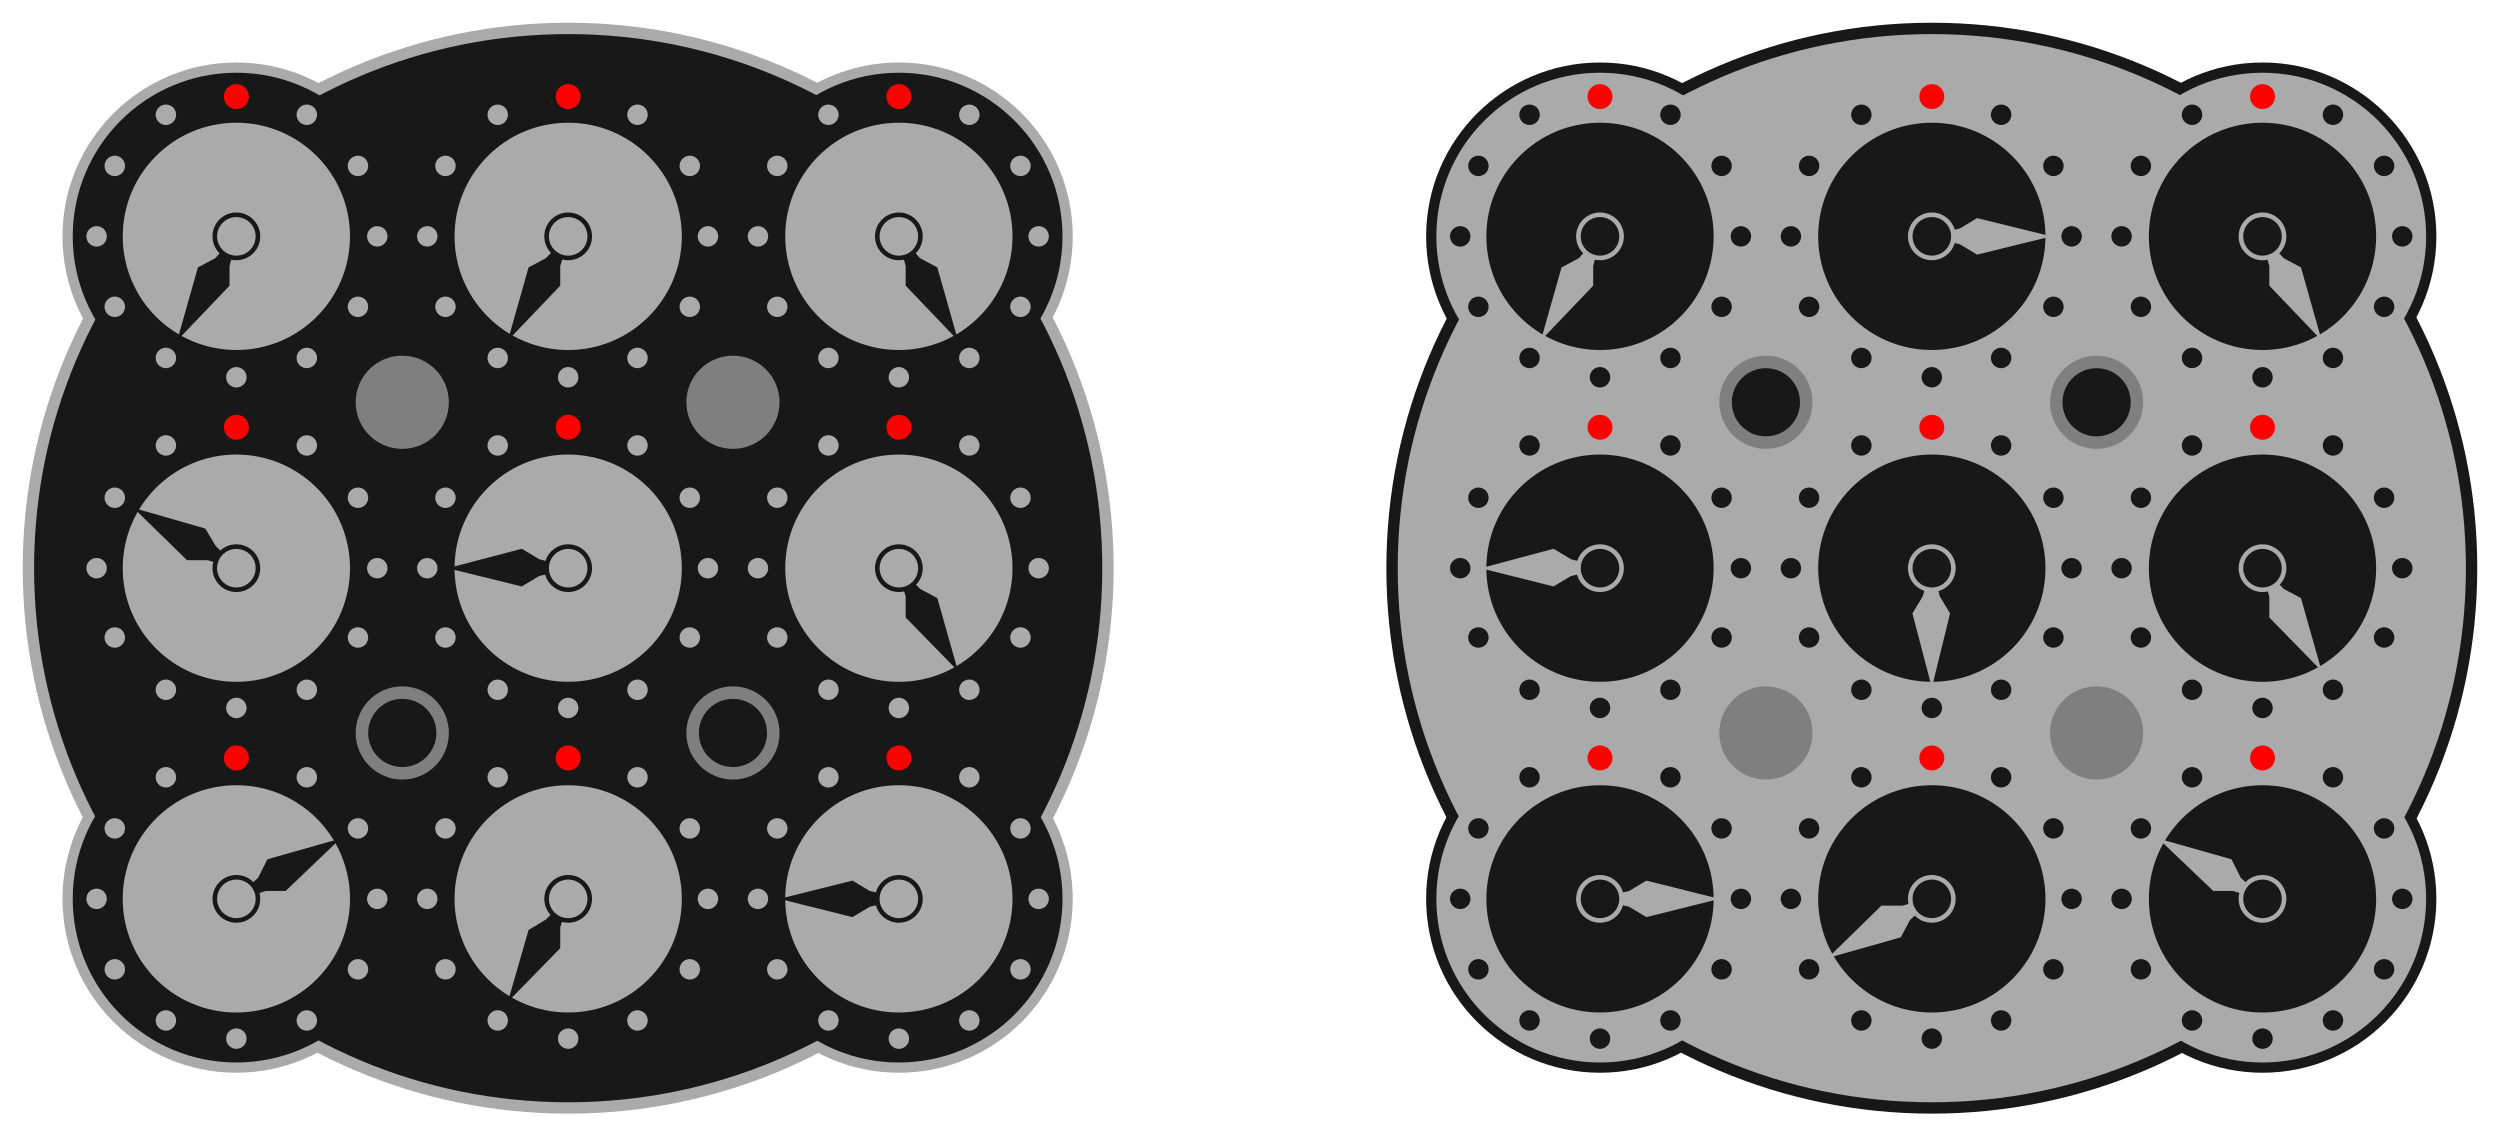
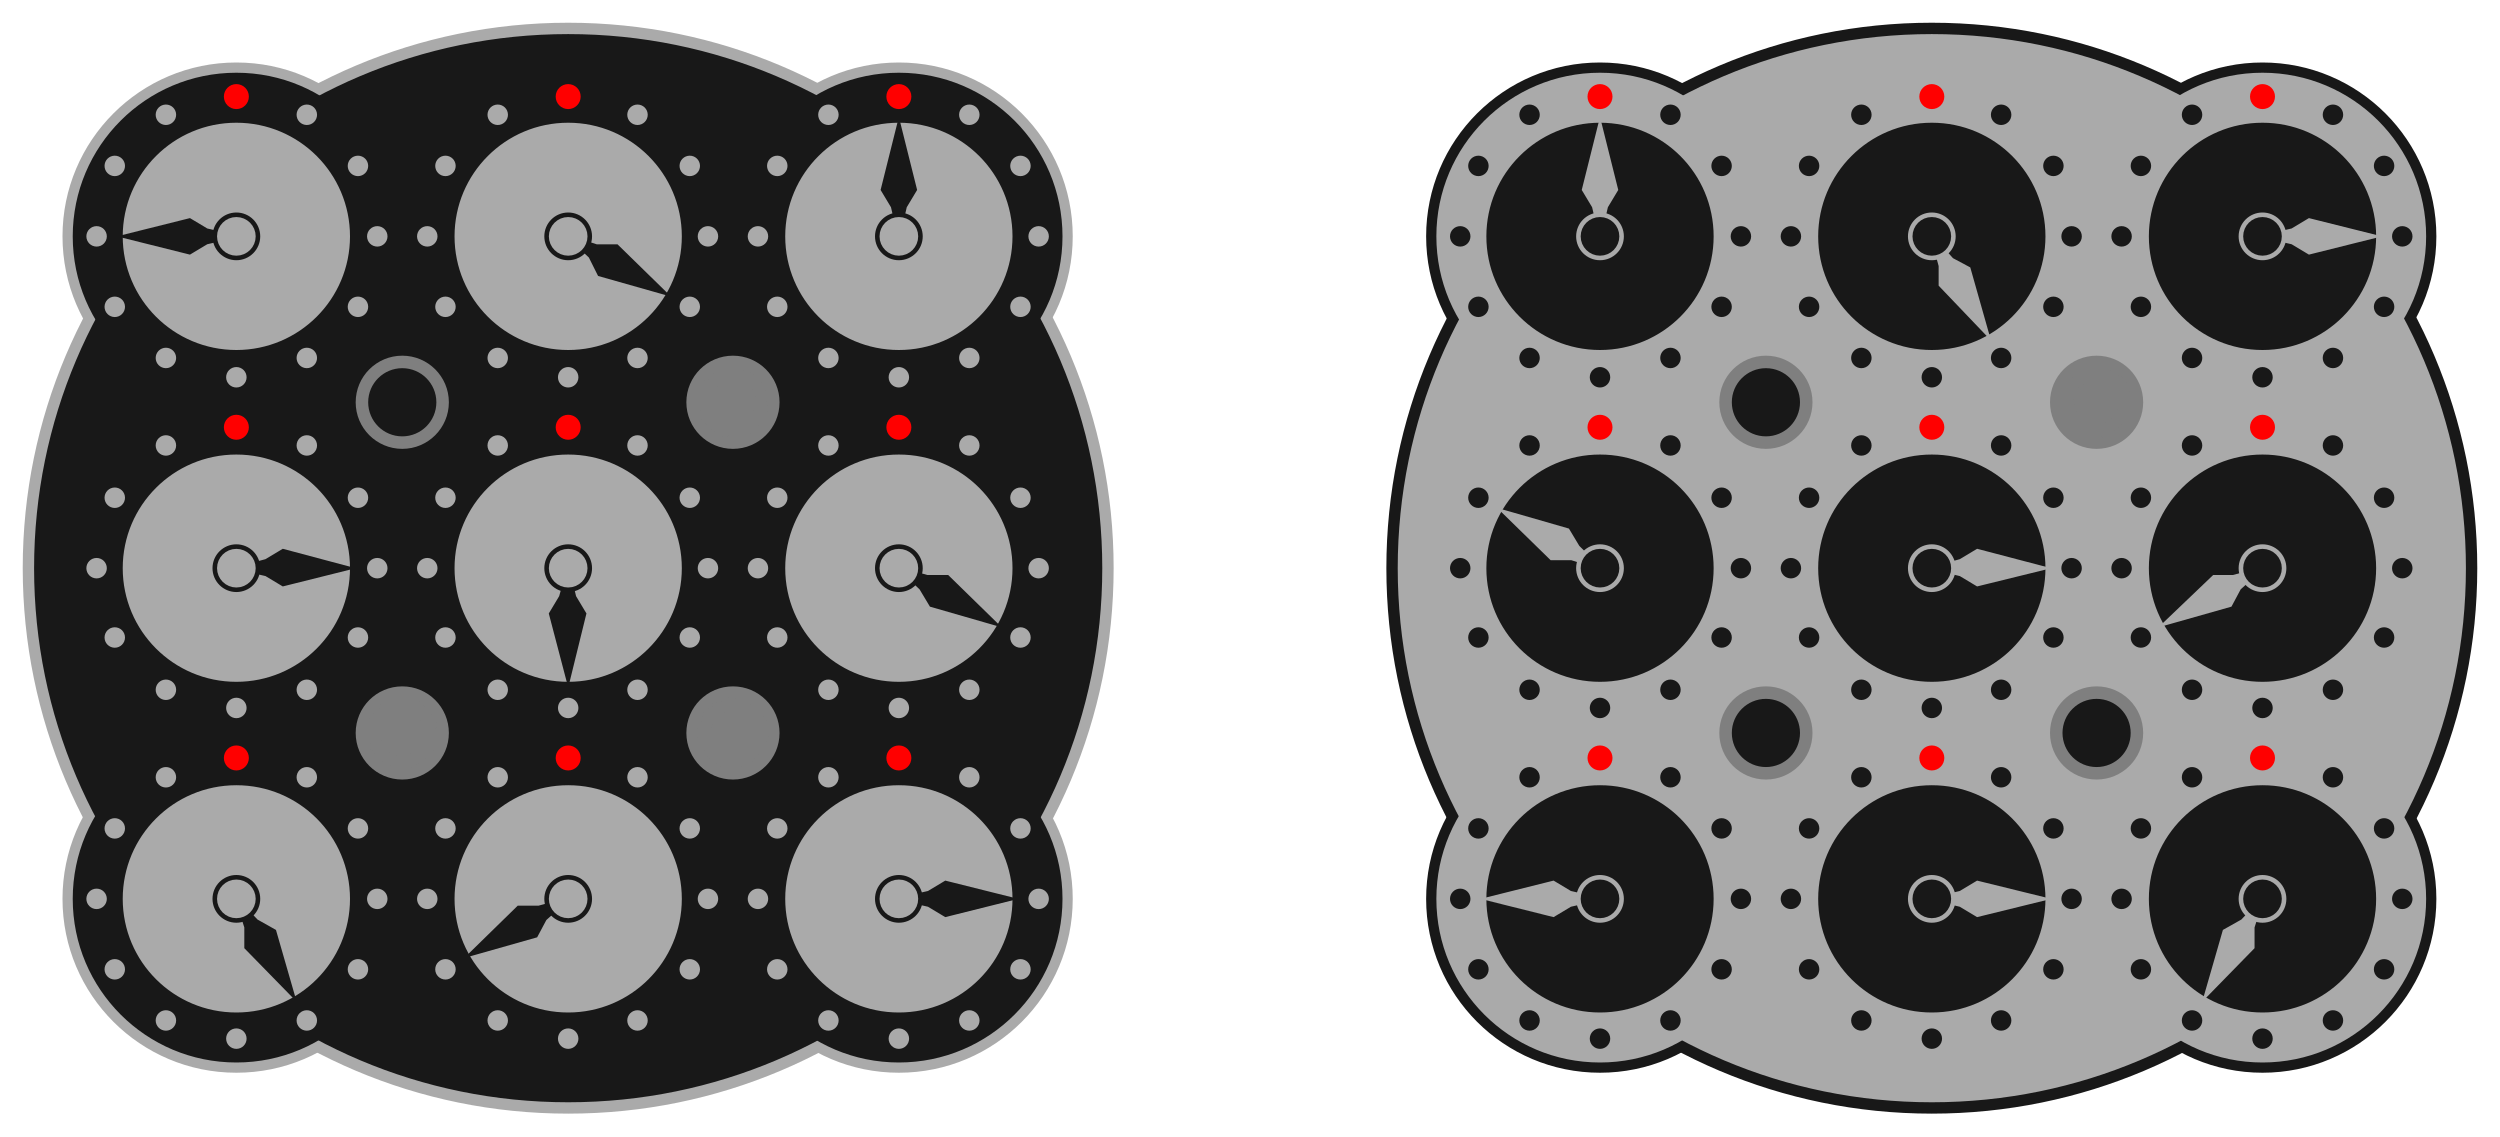
- <svg xmlns="http://www.w3.org/2000/svg" x="0" y="0" viewBox="0 0 22 10">
-   <style>circle{stroke-width:0.1;}.f0{fill:#181818;}.f1{fill:#aaa;}.f2{fill:#7f7f7f;}.f3{fill:red;}.s0{stroke:#181818;}.s1{stroke:#aaa;}.s2{stroke:#7f7f7f;}.s3{stroke:red;}</style>
+ <svg xmlns="http://www.w3.org/2000/svg" x="0" y="0" viewBox="0 0 22 10" class="YmIyYTRiZDYtMjVl">
+   <style>.YmIyYTRiZDYtMjVl circle{stroke-width:0.1;}.YmIyYTRiZDYtMjVl .f0{fill:#181818;}.YmIyYTRiZDYtMjVl .f1{fill:#aaa;}.YmIyYTRiZDYtMjVl .f2{fill:#7f7f7f;}.YmIyYTRiZDYtMjVl .f3{fill:red;}.YmIyYTRiZDYtMjVl .s0{stroke:#181818;}.YmIyYTRiZDYtMjVl .s1{stroke:#aaa;}.YmIyYTRiZDYtMjVl .s2{stroke:#7f7f7f;}.YmIyYTRiZDYtMjVl .s3{stroke:red;}</style>
  <g class="f1 s1">
    <circle cx="5" cy="5" r="4.75" />
    <circle cx="2.08" cy="2.08" r="1.48" />
    <circle cx="2.08" cy="7.91" r="1.48" />
    <circle cx="7.91" cy="2.08" r="1.48" />
    <circle cx="7.91" cy="7.91" r="1.48" />
  </g>
  <g class="f0 s0">
    <circle cx="2.08" cy="2.08" r="1.39" />
    <circle cx="2.08" cy="7.91" r="1.39" />
    <circle cx="7.91" cy="2.08" r="1.39" />
    <circle cx="7.91" cy="7.91" r="1.39" />
    <circle cx="5" cy="5" r="4.65" />
  </g>
  <circle class="f1 s1" cx="2.08" cy="2.08" r="0.95" />
  <g class="f0 s0">
-     <path d="M 1.58 2.96 L 2.01 2.51 L 2.01 2.34 L 2.08 2.08 L 1.9 2.28 L 1.75 2.36 Z" stroke-width="0.02" />
+     <path d="M 1.07 2.08 L 1.67 2.23 L 1.82 2.14 L 2.08 2.08 L 1.82 2.02 L 1.67 1.93 Z" stroke-width="0.02" />
    <circle cx="2.08" cy="2.08" r="0.16" />
  </g>
  <g class="f1 s1">
    <circle cx="2.08" cy="2.08" r="0.12" />
    <circle cx="2.7" cy="1.01" r="0.04" />
    <circle cx="3.15" cy="1.46" r="0.04" />
    <circle cx="3.32" cy="2.08" r="0.04" />
    <circle cx="3.15" cy="2.7" r="0.04" />
    <circle cx="2.7" cy="3.15" r="0.04" />
    <circle cx="2.08" cy="3.32" r="0.04" />
    <circle cx="1.46" cy="3.15" r="0.04" />
    <circle cx="1.01" cy="2.7" r="0.04" />
    <circle cx="0.85" cy="2.08" r="0.04" />
    <circle cx="1.01" cy="1.46" r="0.04" />
    <circle cx="1.46" cy="1.01" r="0.04" />
  </g>
  <circle class="f3 s3" cx="2.08" cy="0.85" r="0.06" />
-   <g class="f2 s2">
-     <circle cx="3.54" cy="3.54" r="0.36" />
-     <circle cx="3.54" cy="3.54" r="0.25" />
-   </g>
+   <circle class="f2 s2" cx="3.54" cy="3.54" r="0.36" />
+   <circle class="f0 s0" cx="3.54" cy="3.54" r="0.25" />
  <circle class="f1 s1" cx="2.08" cy="5" r="0.95" />
  <g class="f0 s0">
-     <path d="M 1.21 4.49 L 1.65 4.92 L 1.83 4.92 L 2.08 5 L 1.89 4.81 L 1.8 4.66 Z" stroke-width="0.02" />
+     <path d="M 3.09 5 L 2.49 4.84 L 2.34 4.93 L 2.08 5 L 2.34 5.06 L 2.49 5.15 Z" stroke-width="0.02" />
    <circle cx="2.08" cy="5" r="0.16" />
  </g>
  <g class="f1 s1">
    <circle cx="2.08" cy="5" r="0.12" />
    <circle cx="2.7" cy="3.92" r="0.04" />
    <circle cx="3.15" cy="4.38" r="0.04" />
    <circle cx="3.32" cy="5" r="0.04" />
    <circle cx="3.15" cy="5.61" r="0.04" />
    <circle cx="2.7" cy="6.07" r="0.04" />
    <circle cx="2.08" cy="6.23" r="0.04" />
    <circle cx="1.46" cy="6.07" r="0.04" />
    <circle cx="1.01" cy="5.61" r="0.04" />
    <circle cx="0.85" cy="5" r="0.04" />
    <circle cx="1.01" cy="4.38" r="0.04" />
    <circle cx="1.46" cy="3.92" r="0.04" />
  </g>
  <circle class="f3 s3" cx="2.08" cy="3.76" r="0.06" />
-   <circle class="f2 s2" cx="3.54" cy="6.45" r="0.36" />
-   <circle class="f0 s0" cx="3.54" cy="6.45" r="0.25" />
+   <g class="f2 s2">
+     <circle cx="3.54" cy="6.45" r="0.36" />
+     <circle cx="3.54" cy="6.45" r="0.25" />
+   </g>
  <circle class="f1 s1" cx="2.08" cy="7.91" r="0.95" />
  <g class="f0 s0">
-     <path d="M 2.96 7.4 L 2.36 7.57 L 2.28 7.73 L 2.08 7.91 L 2.34 7.83 L 2.51 7.83 Z" stroke-width="0.02" />
+     <path d="M 2.59 8.78 L 2.42 8.19 L 2.26 8.1 L 2.08 7.91 L 2.16 8.16 L 2.16 8.34 Z" stroke-width="0.02" />
    <circle cx="2.08" cy="7.91" r="0.16" />
  </g>
  <g class="f1 s1">
    <circle cx="2.08" cy="7.91" r="0.12" />
    <circle cx="2.7" cy="6.84" r="0.04" />
    <circle cx="3.15" cy="7.29" r="0.04" />
    <circle cx="3.32" cy="7.91" r="0.04" />
    <circle cx="3.15" cy="8.53" r="0.04" />
    <circle cx="2.7" cy="8.98" r="0.04" />
    <circle cx="2.08" cy="9.14" r="0.04" />
    <circle cx="1.46" cy="8.98" r="0.04" />
    <circle cx="1.01" cy="8.53" r="0.04" />
    <circle cx="0.85" cy="7.91" r="0.04" />
    <circle cx="1.01" cy="7.29" r="0.04" />
    <circle cx="1.46" cy="6.84" r="0.04" />
  </g>
  <circle class="f3 s3" cx="2.08" cy="6.67" r="0.06" />
  <circle class="f1 s1" cx="5" cy="2.08" r="0.95" />
  <g class="f0 s0">
-     <path d="M 4.49 2.96 L 4.92 2.51 L 4.92 2.34 L 5 2.08 L 4.81 2.28 L 4.66 2.36 Z" stroke-width="0.02" />
+     <path d="M 5.87 2.59 L 5.43 2.16 L 5.25 2.16 L 5 2.08 L 5.19 2.26 L 5.27 2.42 Z" stroke-width="0.02" />
    <circle cx="5" cy="2.08" r="0.16" />
  </g>
  <g class="f1 s1">
    <circle cx="5" cy="2.08" r="0.12" />
    <circle cx="5.61" cy="1.01" r="0.04" />
    <circle cx="6.07" cy="1.46" r="0.04" />
    <circle cx="6.23" cy="2.08" r="0.04" />
    <circle cx="6.07" cy="2.7" r="0.04" />
    <circle cx="5.61" cy="3.15" r="0.04" />
    <circle cx="5" cy="3.32" r="0.04" />
    <circle cx="4.38" cy="3.15" r="0.04" />
    <circle cx="3.92" cy="2.7" r="0.04" />
    <circle cx="3.76" cy="2.08" r="0.04" />
    <circle cx="3.92" cy="1.46" r="0.04" />
    <circle cx="4.38" cy="1.01" r="0.04" />
  </g>
  <circle class="f3 s3" cx="5" cy="0.85" r="0.06" />
  <g class="f2 s2">
    <circle cx="6.45" cy="3.54" r="0.36" />
    <circle cx="6.45" cy="3.54" r="0.25" />
  </g>
  <circle class="f1 s1" cx="5" cy="5" r="0.95" />
  <g class="f0 s0">
-     <path d="M 3.98 5 L 4.59 5.15 L 4.74 5.06 L 5 5 L 4.74 4.93 L 4.59 4.84 Z" stroke-width="0.02" />
+     <path d="M 5 6.01 L 5.15 5.4 L 5.06 5.25 L 5 5 L 4.93 5.25 L 4.84 5.4 Z" stroke-width="0.02" />
    <circle cx="5" cy="5" r="0.16" />
  </g>
  <g class="f1 s1">
    <circle cx="5" cy="5" r="0.12" />
    <circle cx="5.61" cy="3.92" r="0.04" />
    <circle cx="6.07" cy="4.38" r="0.04" />
    <circle cx="6.23" cy="5" r="0.04" />
    <circle cx="6.07" cy="5.61" r="0.04" />
    <circle cx="5.61" cy="6.07" r="0.04" />
    <circle cx="5" cy="6.23" r="0.04" />
    <circle cx="4.38" cy="6.07" r="0.04" />
    <circle cx="3.92" cy="5.61" r="0.04" />
    <circle cx="3.76" cy="5" r="0.04" />
    <circle cx="3.92" cy="4.38" r="0.04" />
    <circle cx="4.38" cy="3.92" r="0.04" />
  </g>
  <circle class="f3 s3" cx="5" cy="3.76" r="0.06" />
-   <circle class="f2 s2" cx="6.45" cy="6.45" r="0.36" />
-   <circle class="f0 s0" cx="6.45" cy="6.45" r="0.25" />
+   <g class="f2 s2">
+     <circle cx="6.45" cy="6.45" r="0.36" />
+     <circle cx="6.45" cy="6.45" r="0.25" />
+   </g>
  <circle class="f1 s1" cx="5" cy="7.91" r="0.95" />
  <g class="f0 s0">
-     <path d="M 4.49 8.78 L 4.92 8.34 L 4.92 8.16 L 5 7.91 L 4.81 8.1 L 4.66 8.19 Z" stroke-width="0.02" />
+     <path d="M 4.12 8.41 L 4.72 8.24 L 4.8 8.09 L 5 7.91 L 4.74 7.98 L 4.56 7.98 Z" stroke-width="0.02" />
    <circle cx="5" cy="7.91" r="0.16" />
  </g>
  <g class="f1 s1">
    <circle cx="5" cy="7.91" r="0.12" />
    <circle cx="5.61" cy="6.84" r="0.04" />
    <circle cx="6.07" cy="7.29" r="0.04" />
    <circle cx="6.23" cy="7.91" r="0.04" />
    <circle cx="6.07" cy="8.53" r="0.04" />
    <circle cx="5.61" cy="8.98" r="0.04" />
    <circle cx="5" cy="9.14" r="0.04" />
    <circle cx="4.38" cy="8.98" r="0.04" />
    <circle cx="3.92" cy="8.53" r="0.04" />
    <circle cx="3.76" cy="7.91" r="0.04" />
    <circle cx="3.92" cy="7.29" r="0.04" />
    <circle cx="4.38" cy="6.84" r="0.04" />
  </g>
  <circle class="f3 s3" cx="5" cy="6.67" r="0.06" />
  <circle class="f1 s1" cx="7.91" cy="2.08" r="0.95" />
  <g class="f0 s0">
-     <path d="M 8.41 2.96 L 8.24 2.36 L 8.09 2.28 L 7.91 2.08 L 7.98 2.34 L 7.98 2.51 Z" stroke-width="0.02" />
+     <path d="M 7.91 1.07 L 7.76 1.67 L 7.85 1.82 L 7.91 2.08 L 7.97 1.82 L 8.06 1.67 Z" stroke-width="0.02" />
    <circle cx="7.91" cy="2.08" r="0.16" />
  </g>
  <g class="f1 s1">
    <circle cx="7.91" cy="2.08" r="0.12" />
    <circle cx="8.53" cy="1.01" r="0.04" />
    <circle cx="8.98" cy="1.46" r="0.04" />
    <circle cx="9.14" cy="2.08" r="0.04" />
    <circle cx="8.98" cy="2.7" r="0.04" />
    <circle cx="8.53" cy="3.15" r="0.04" />
    <circle cx="7.91" cy="3.32" r="0.04" />
    <circle cx="7.29" cy="3.15" r="0.04" />
    <circle cx="6.84" cy="2.7" r="0.04" />
    <circle cx="6.67" cy="2.08" r="0.04" />
    <circle cx="6.84" cy="1.46" r="0.04" />
    <circle cx="7.29" cy="1.01" r="0.04" />
  </g>
  <circle class="f3 s3" cx="7.91" cy="0.85" r="0.06" />
  <circle class="f1 s1" cx="7.91" cy="5" r="0.95" />
  <g class="f0 s0">
-     <path d="M 8.41 5.87 L 8.24 5.27 L 8.09 5.19 L 7.91 5 L 7.98 5.25 L 7.98 5.43 Z" stroke-width="0.02" />
+     <path d="M 8.78 5.5 L 8.34 5.07 L 8.16 5.07 L 7.91 5 L 8.1 5.18 L 8.19 5.33 Z" stroke-width="0.02" />
    <circle cx="7.91" cy="5" r="0.16" />
  </g>
  <g class="f1 s1">
    <circle cx="7.91" cy="5" r="0.12" />
    <circle cx="8.53" cy="3.92" r="0.04" />
    <circle cx="8.98" cy="4.38" r="0.04" />
    <circle cx="9.14" cy="5" r="0.04" />
    <circle cx="8.98" cy="5.61" r="0.04" />
    <circle cx="8.53" cy="6.07" r="0.04" />
    <circle cx="7.91" cy="6.23" r="0.04" />
    <circle cx="7.29" cy="6.07" r="0.04" />
    <circle cx="6.84" cy="5.61" r="0.04" />
    <circle cx="6.67" cy="5" r="0.04" />
    <circle cx="6.84" cy="4.38" r="0.04" />
    <circle cx="7.29" cy="3.92" r="0.04" />
  </g>
  <circle class="f3 s3" cx="7.91" cy="3.76" r="0.06" />
  <circle class="f1 s1" cx="7.91" cy="7.91" r="0.95" />
  <g class="f0 s0">
-     <path d="M 6.9 7.91 L 7.5 8.06 L 7.65 7.97 L 7.91 7.91 L 7.65 7.85 L 7.5 7.76 Z" stroke-width="0.02" />
+     <path d="M 8.92 7.91 L 8.32 7.76 L 8.17 7.85 L 7.91 7.91 L 8.17 7.97 L 8.32 8.06 Z" stroke-width="0.02" />
    <circle cx="7.91" cy="7.91" r="0.16" />
  </g>
  <g class="f1 s1">
    <circle cx="7.91" cy="7.91" r="0.12" />
    <circle cx="8.53" cy="6.84" r="0.04" />
    <circle cx="8.98" cy="7.29" r="0.04" />
    <circle cx="9.14" cy="7.91" r="0.04" />
    <circle cx="8.98" cy="8.53" r="0.04" />
    <circle cx="8.53" cy="8.98" r="0.04" />
    <circle cx="7.91" cy="9.14" r="0.04" />
    <circle cx="7.29" cy="8.98" r="0.04" />
    <circle cx="6.84" cy="8.53" r="0.04" />
    <circle cx="6.67" cy="7.91" r="0.04" />
    <circle cx="6.84" cy="7.29" r="0.04" />
    <circle cx="7.29" cy="6.84" r="0.04" />
  </g>
  <circle class="f3 s3" cx="7.91" cy="6.67" r="0.06" />
  <g class="f0 s0">
    <circle cx="17" cy="5" r="4.75" />
    <circle cx="14.08" cy="2.08" r="1.48" />
    <circle cx="14.08" cy="7.91" r="1.48" />
    <circle cx="19.91" cy="2.08" r="1.48" />
    <circle cx="19.91" cy="7.91" r="1.48" />
  </g>
  <g class="f1 s1">
    <circle cx="14.08" cy="2.08" r="1.39" />
    <circle cx="14.08" cy="7.91" r="1.39" />
    <circle cx="19.91" cy="2.08" r="1.39" />
    <circle cx="19.91" cy="7.91" r="1.39" />
    <circle cx="17" cy="5" r="4.65" />
  </g>
  <circle class="f0 s0" cx="14.08" cy="2.08" r="0.95" />
  <g class="f1 s1">
-     <path d="M 13.58 2.96 L 14.01 2.51 L 14.01 2.34 L 14.08 2.08 L 13.9 2.28 L 13.75 2.36 Z" stroke-width="0.02" />
+     <path d="M 14.08 1.07 L 13.93 1.67 L 14.02 1.82 L 14.08 2.08 L 14.14 1.82 L 14.23 1.67 Z" stroke-width="0.02" />
    <circle cx="14.08" cy="2.08" r="0.16" />
  </g>
  <g class="f0 s0">
    <circle cx="14.08" cy="2.08" r="0.12" />
    <circle cx="14.7" cy="1.01" r="0.04" />
    <circle cx="15.15" cy="1.46" r="0.04" />
    <circle cx="15.32" cy="2.08" r="0.04" />
    <circle cx="15.15" cy="2.7" r="0.04" />
    <circle cx="14.7" cy="3.15" r="0.04" />
    <circle cx="14.08" cy="3.32" r="0.04" />
    <circle cx="13.46" cy="3.15" r="0.04" />
    <circle cx="13.01" cy="2.7" r="0.04" />
    <circle cx="12.85" cy="2.08" r="0.04" />
    <circle cx="13.01" cy="1.46" r="0.04" />
    <circle cx="13.46" cy="1.01" r="0.04" />
  </g>
  <circle class="f3 s3" cx="14.08" cy="0.85" r="0.06" />
  <circle class="f2 s2" cx="15.54" cy="3.54" r="0.36" />
  <g class="f0 s0">
    <circle cx="15.54" cy="3.54" r="0.25" />
    <circle cx="14.08" cy="5" r="0.95" />
  </g>
  <g class="f1 s1">
-     <path d="M 13.07 5 L 13.67 5.15 L 13.82 5.06 L 14.08 5 L 13.82 4.93 L 13.67 4.84 Z" stroke-width="0.02" />
+     <path d="M 13.21 4.49 L 13.65 4.92 L 13.83 4.92 L 14.08 5 L 13.89 4.81 L 13.8 4.66 Z" stroke-width="0.02" />
    <circle cx="14.08" cy="5" r="0.16" />
  </g>
  <g class="f0 s0">
    <circle cx="14.08" cy="5" r="0.12" />
    <circle cx="14.7" cy="3.92" r="0.04" />
    <circle cx="15.15" cy="4.38" r="0.04" />
    <circle cx="15.32" cy="5" r="0.04" />
    <circle cx="15.15" cy="5.61" r="0.04" />
    <circle cx="14.7" cy="6.07" r="0.04" />
    <circle cx="14.08" cy="6.23" r="0.04" />
    <circle cx="13.46" cy="6.07" r="0.04" />
    <circle cx="13.01" cy="5.61" r="0.04" />
    <circle cx="12.85" cy="5" r="0.04" />
    <circle cx="13.01" cy="4.38" r="0.04" />
    <circle cx="13.46" cy="3.92" r="0.04" />
  </g>
  <circle class="f3 s3" cx="14.08" cy="3.76" r="0.06" />
-   <g class="f2 s2">
-     <circle cx="15.54" cy="6.45" r="0.36" />
+   <circle class="f2 s2" cx="15.54" cy="6.45" r="0.36" />
+   <g class="f0 s0">
    <circle cx="15.54" cy="6.45" r="0.25" />
-   </g>
-   <circle class="f0 s0" cx="14.08" cy="7.91" r="0.95" />
-   <g class="f1 s1">
-     <path d="M 15.09 7.91 L 14.49 7.76 L 14.34 7.85 L 14.08 7.91 L 14.34 7.97 L 14.49 8.06 Z" stroke-width="0.02" />
+     <circle cx="14.08" cy="7.91" r="0.95" />
+   </g>
+   <g class="f1 s1">
+     <path d="M 13.07 7.91 L 13.67 8.06 L 13.82 7.97 L 14.08 7.91 L 13.82 7.85 L 13.67 7.76 Z" stroke-width="0.02" />
    <circle cx="14.08" cy="7.91" r="0.16" />
  </g>
  <g class="f0 s0">
    <circle cx="14.08" cy="7.91" r="0.12" />
    <circle cx="14.7" cy="6.84" r="0.04" />
    <circle cx="15.15" cy="7.29" r="0.04" />
    <circle cx="15.32" cy="7.91" r="0.04" />
    <circle cx="15.15" cy="8.53" r="0.04" />
    <circle cx="14.7" cy="8.98" r="0.04" />
    <circle cx="14.08" cy="9.14" r="0.04" />
    <circle cx="13.46" cy="8.98" r="0.04" />
    <circle cx="13.01" cy="8.53" r="0.04" />
    <circle cx="12.85" cy="7.91" r="0.04" />
    <circle cx="13.01" cy="7.29" r="0.04" />
    <circle cx="13.46" cy="6.84" r="0.04" />
  </g>
  <circle class="f3 s3" cx="14.08" cy="6.67" r="0.06" />
  <circle class="f0 s0" cx="17" cy="2.08" r="0.95" />
  <g class="f1 s1">
-     <path d="M 18.01 2.08 L 17.4 1.93 L 17.25 2.02 L 17 2.08 L 17.25 2.14 L 17.4 2.23 Z" stroke-width="0.02" />
+     <path d="M 17.5 2.96 L 17.33 2.36 L 17.18 2.28 L 17 2.08 L 17.07 2.34 L 17.07 2.51 Z" stroke-width="0.02" />
    <circle cx="17" cy="2.08" r="0.16" />
  </g>
  <g class="f0 s0">
    <circle cx="17" cy="2.08" r="0.12" />
    <circle cx="17.61" cy="1.01" r="0.04" />
    <circle cx="18.07" cy="1.46" r="0.04" />
    <circle cx="18.23" cy="2.08" r="0.04" />
    <circle cx="18.07" cy="2.7" r="0.04" />
    <circle cx="17.61" cy="3.15" r="0.04" />
    <circle cx="17" cy="3.32" r="0.04" />
    <circle cx="16.38" cy="3.15" r="0.04" />
    <circle cx="15.92" cy="2.7" r="0.04" />
    <circle cx="15.76" cy="2.08" r="0.04" />
    <circle cx="15.92" cy="1.46" r="0.04" />
    <circle cx="16.38" cy="1.01" r="0.04" />
  </g>
  <circle class="f3 s3" cx="17" cy="0.85" r="0.06" />
-   <circle class="f2 s2" cx="18.45" cy="3.54" r="0.36" />
-   <g class="f0 s0">
+   <g class="f2 s2">
+     <circle cx="18.45" cy="3.54" r="0.36" />
    <circle cx="18.45" cy="3.54" r="0.25" />
-     <circle cx="17" cy="5" r="0.95" />
-   </g>
-   <g class="f1 s1">
-     <path d="M 17 6.01 L 17.15 5.4 L 17.06 5.25 L 17 5 L 16.93 5.25 L 16.84 5.4 Z" stroke-width="0.02" />
+   </g>
+   <circle class="f0 s0" cx="17" cy="5" r="0.95" />
+   <g class="f1 s1">
+     <path d="M 18.01 5 L 17.4 4.84 L 17.25 4.93 L 17 5 L 17.25 5.06 L 17.4 5.15 Z" stroke-width="0.02" />
    <circle cx="17" cy="5" r="0.16" />
  </g>
  <g class="f0 s0">
    <circle cx="17" cy="5" r="0.12" />
    <circle cx="17.61" cy="3.92" r="0.04" />
    <circle cx="18.07" cy="4.38" r="0.04" />
    <circle cx="18.23" cy="5" r="0.04" />
    <circle cx="18.07" cy="5.61" r="0.04" />
    <circle cx="17.61" cy="6.07" r="0.04" />
    <circle cx="17" cy="6.23" r="0.04" />
    <circle cx="16.38" cy="6.07" r="0.04" />
    <circle cx="15.92" cy="5.61" r="0.04" />
    <circle cx="15.76" cy="5" r="0.04" />
    <circle cx="15.92" cy="4.38" r="0.04" />
    <circle cx="16.38" cy="3.92" r="0.04" />
  </g>
  <circle class="f3 s3" cx="17" cy="3.76" r="0.06" />
-   <g class="f2 s2">
-     <circle cx="18.45" cy="6.45" r="0.36" />
+   <circle class="f2 s2" cx="18.45" cy="6.45" r="0.36" />
+   <g class="f0 s0">
    <circle cx="18.45" cy="6.45" r="0.25" />
-   </g>
-   <circle class="f0 s0" cx="17" cy="7.91" r="0.95" />
-   <g class="f1 s1">
-     <path d="M 16.12 8.41 L 16.72 8.24 L 16.8 8.09 L 17 7.91 L 16.74 7.98 L 16.56 7.98 Z" stroke-width="0.02" />
+     <circle cx="17" cy="7.91" r="0.95" />
+   </g>
+   <g class="f1 s1">
+     <path d="M 18.01 7.91 L 17.4 7.76 L 17.25 7.85 L 17 7.91 L 17.25 7.97 L 17.4 8.06 Z" stroke-width="0.02" />
    <circle cx="17" cy="7.91" r="0.16" />
  </g>
  <g class="f0 s0">
    <circle cx="17" cy="7.91" r="0.12" />
    <circle cx="17.61" cy="6.84" r="0.04" />
    <circle cx="18.07" cy="7.29" r="0.04" />
    <circle cx="18.23" cy="7.91" r="0.04" />
    <circle cx="18.07" cy="8.53" r="0.04" />
    <circle cx="17.61" cy="8.98" r="0.04" />
    <circle cx="17" cy="9.14" r="0.04" />
    <circle cx="16.38" cy="8.98" r="0.04" />
    <circle cx="15.92" cy="8.53" r="0.04" />
    <circle cx="15.76" cy="7.91" r="0.04" />
    <circle cx="15.92" cy="7.29" r="0.04" />
    <circle cx="16.38" cy="6.84" r="0.04" />
  </g>
  <circle class="f3 s3" cx="17" cy="6.67" r="0.06" />
  <circle class="f0 s0" cx="19.91" cy="2.08" r="0.95" />
  <g class="f1 s1">
-     <path d="M 20.41 2.96 L 20.24 2.36 L 20.09 2.28 L 19.91 2.08 L 19.98 2.34 L 19.98 2.51 Z" stroke-width="0.02" />
+     <path d="M 20.92 2.08 L 20.32 1.93 L 20.17 2.02 L 19.91 2.08 L 20.17 2.14 L 20.32 2.23 Z" stroke-width="0.02" />
    <circle cx="19.91" cy="2.08" r="0.16" />
  </g>
  <g class="f0 s0">
    <circle cx="19.91" cy="2.08" r="0.12" />
    <circle cx="20.53" cy="1.01" r="0.04" />
    <circle cx="20.98" cy="1.46" r="0.04" />
    <circle cx="21.14" cy="2.08" r="0.04" />
    <circle cx="20.98" cy="2.7" r="0.04" />
    <circle cx="20.53" cy="3.15" r="0.04" />
    <circle cx="19.91" cy="3.32" r="0.04" />
    <circle cx="19.29" cy="3.15" r="0.04" />
    <circle cx="18.84" cy="2.7" r="0.04" />
    <circle cx="18.67" cy="2.08" r="0.04" />
    <circle cx="18.84" cy="1.46" r="0.04" />
    <circle cx="19.29" cy="1.01" r="0.04" />
  </g>
  <circle class="f3 s3" cx="19.91" cy="0.85" r="0.06" />
  <circle class="f0 s0" cx="19.91" cy="5" r="0.95" />
  <g class="f1 s1">
-     <path d="M 20.41 5.87 L 20.24 5.27 L 20.09 5.19 L 19.91 5 L 19.98 5.25 L 19.98 5.43 Z" stroke-width="0.02" />
+     <path d="M 19.03 5.5 L 19.63 5.33 L 19.71 5.18 L 19.91 5 L 19.65 5.07 L 19.48 5.07 Z" stroke-width="0.02" />
    <circle cx="19.91" cy="5" r="0.16" />
  </g>
  <g class="f0 s0">
    <circle cx="19.91" cy="5" r="0.12" />
    <circle cx="20.53" cy="3.92" r="0.04" />
    <circle cx="20.98" cy="4.38" r="0.04" />
    <circle cx="21.14" cy="5" r="0.04" />
    <circle cx="20.98" cy="5.61" r="0.04" />
    <circle cx="20.53" cy="6.07" r="0.04" />
    <circle cx="19.91" cy="6.23" r="0.04" />
    <circle cx="19.29" cy="6.07" r="0.04" />
    <circle cx="18.84" cy="5.61" r="0.04" />
    <circle cx="18.67" cy="5" r="0.04" />
    <circle cx="18.84" cy="4.38" r="0.04" />
    <circle cx="19.29" cy="3.92" r="0.04" />
  </g>
  <circle class="f3 s3" cx="19.91" cy="3.76" r="0.06" />
  <circle class="f0 s0" cx="19.91" cy="7.91" r="0.95" />
  <g class="f1 s1">
-     <path d="M 19.03 7.4 L 19.48 7.83 L 19.65 7.83 L 19.91 7.91 L 19.71 7.73 L 19.63 7.57 Z" stroke-width="0.02" />
+     <path d="M 19.4 8.78 L 19.83 8.34 L 19.83 8.16 L 19.91 7.91 L 19.73 8.1 L 19.57 8.19 Z" stroke-width="0.02" />
    <circle cx="19.91" cy="7.91" r="0.16" />
  </g>
  <g class="f0 s0">
    <circle cx="19.91" cy="7.91" r="0.12" />
    <circle cx="20.53" cy="6.84" r="0.04" />
    <circle cx="20.98" cy="7.29" r="0.04" />
    <circle cx="21.14" cy="7.91" r="0.04" />
    <circle cx="20.98" cy="8.53" r="0.04" />
    <circle cx="20.53" cy="8.98" r="0.04" />
    <circle cx="19.91" cy="9.14" r="0.04" />
    <circle cx="19.29" cy="8.98" r="0.04" />
    <circle cx="18.84" cy="8.53" r="0.04" />
    <circle cx="18.67" cy="7.91" r="0.04" />
    <circle cx="18.84" cy="7.29" r="0.04" />
    <circle cx="19.29" cy="6.84" r="0.04" />
  </g>
  <circle class="f3 s3" cx="19.91" cy="6.67" r="0.06" />
</svg>
